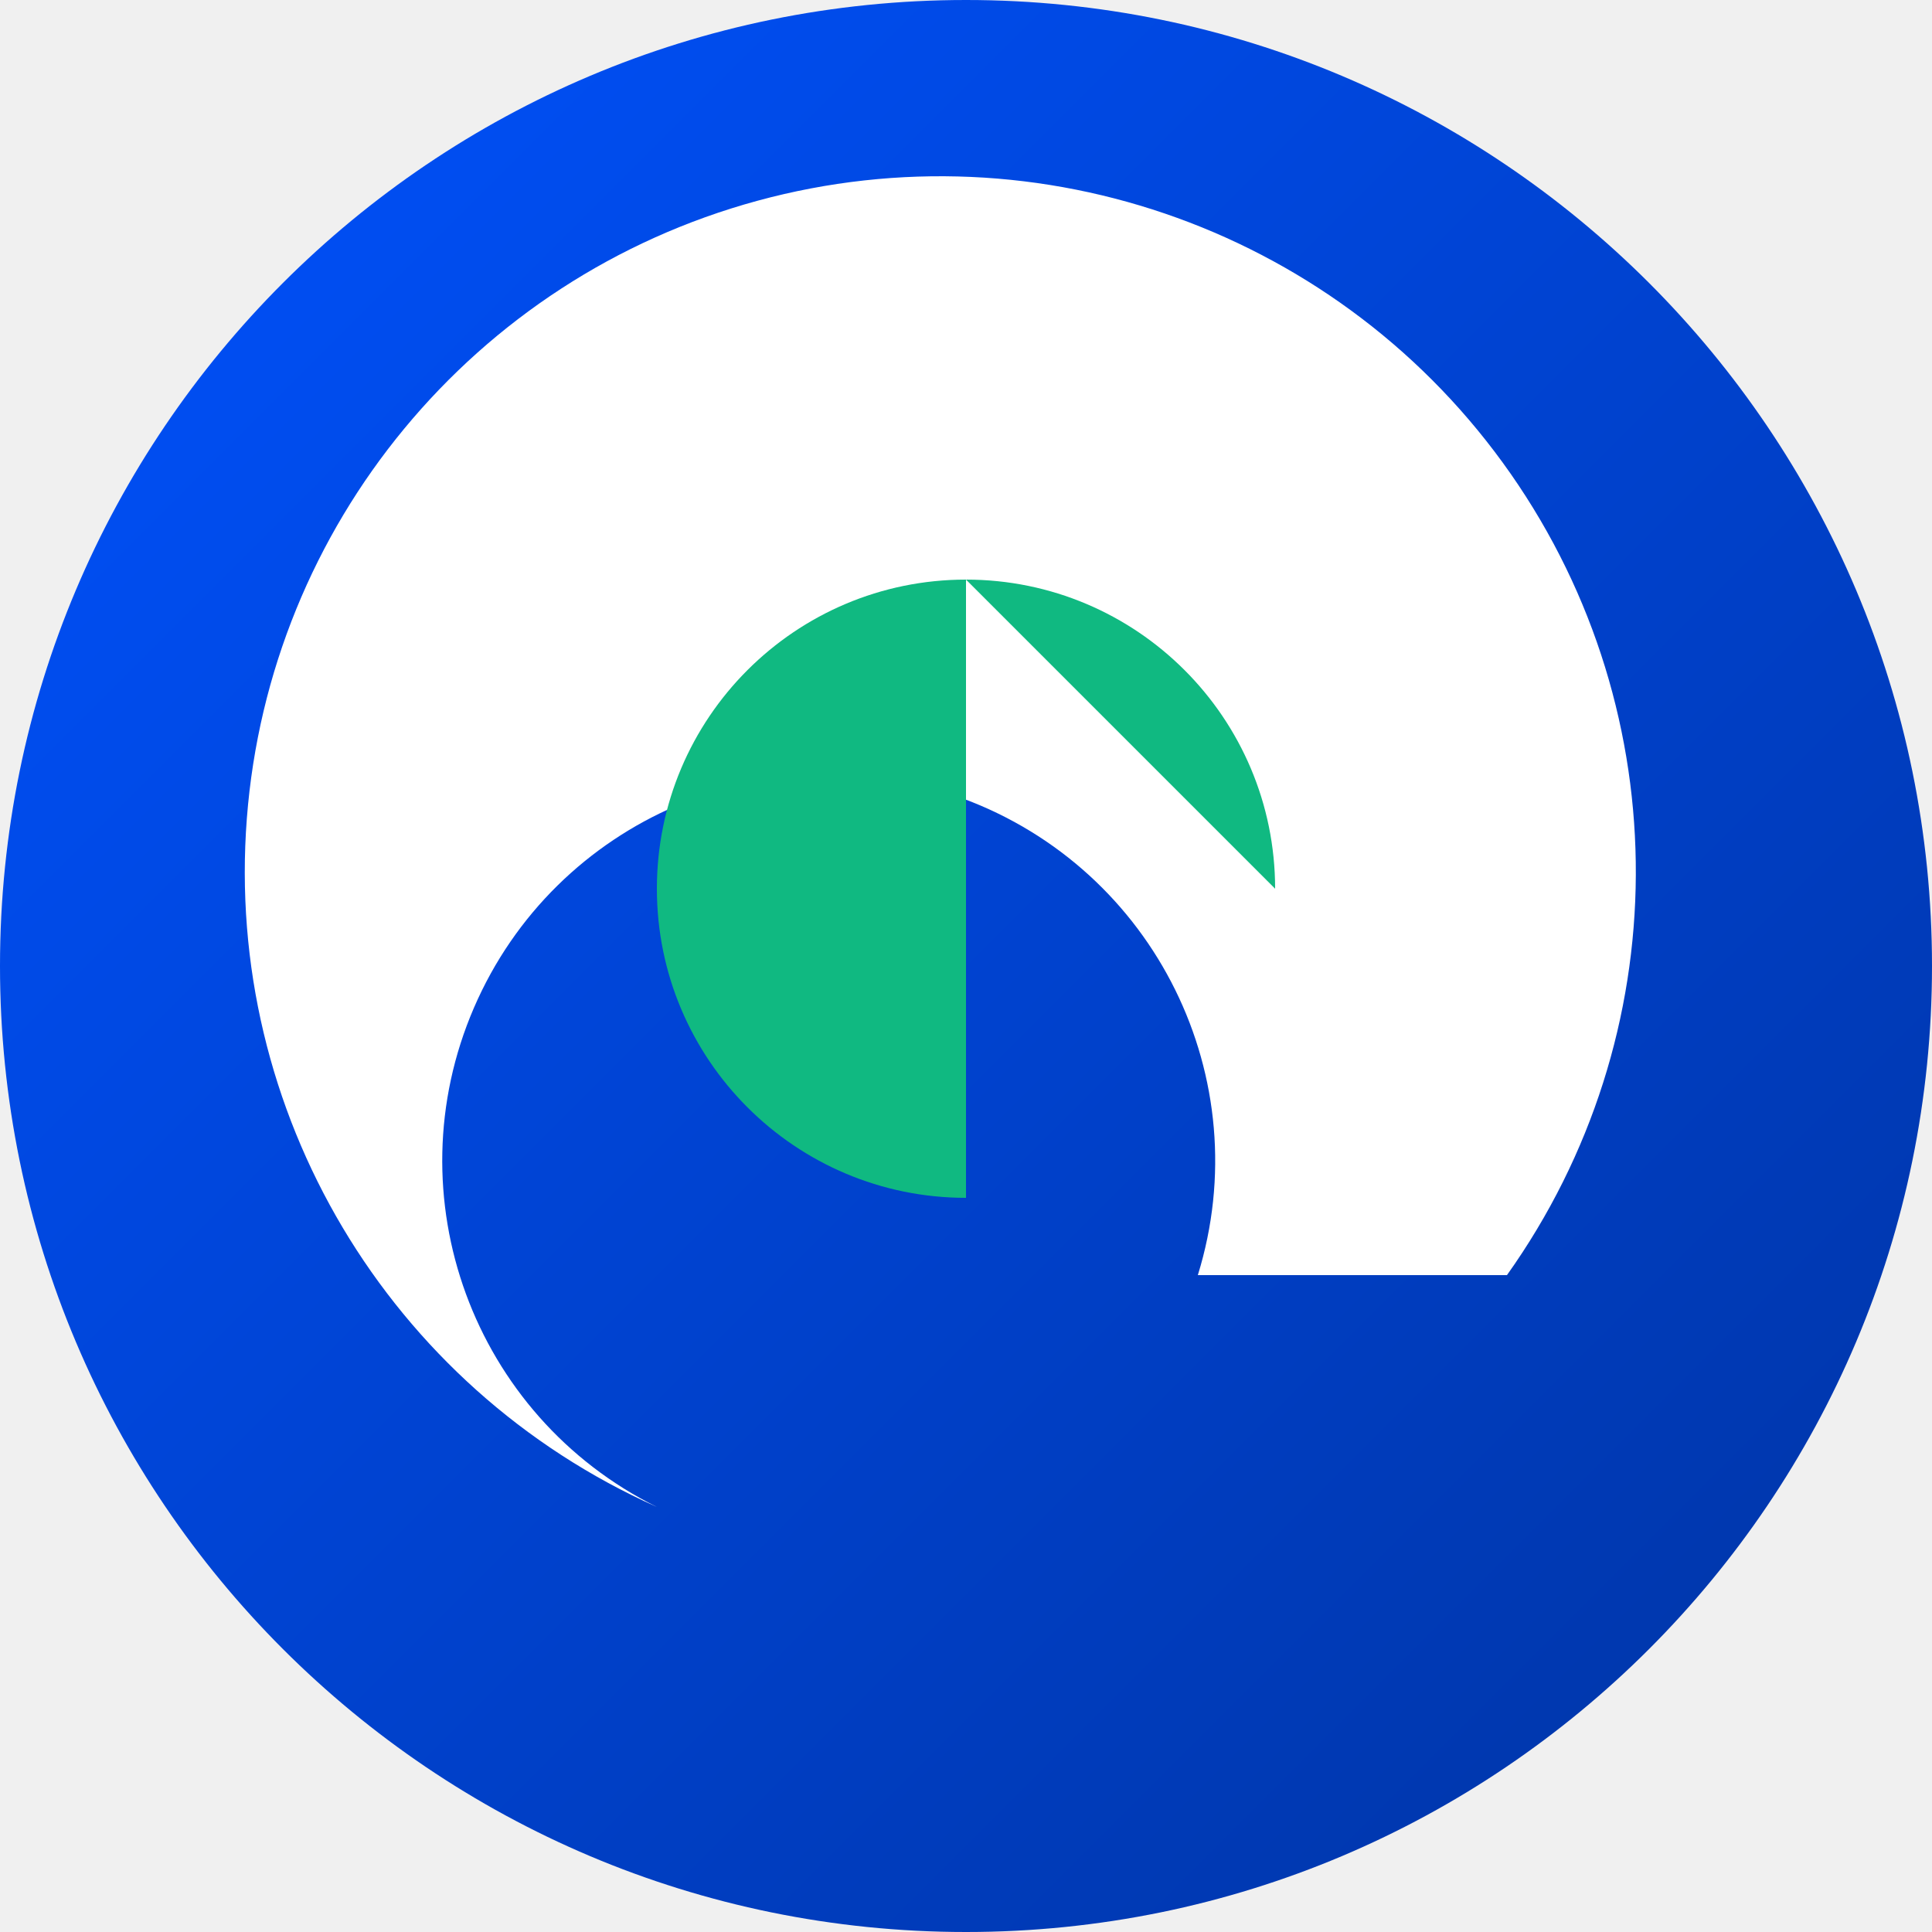
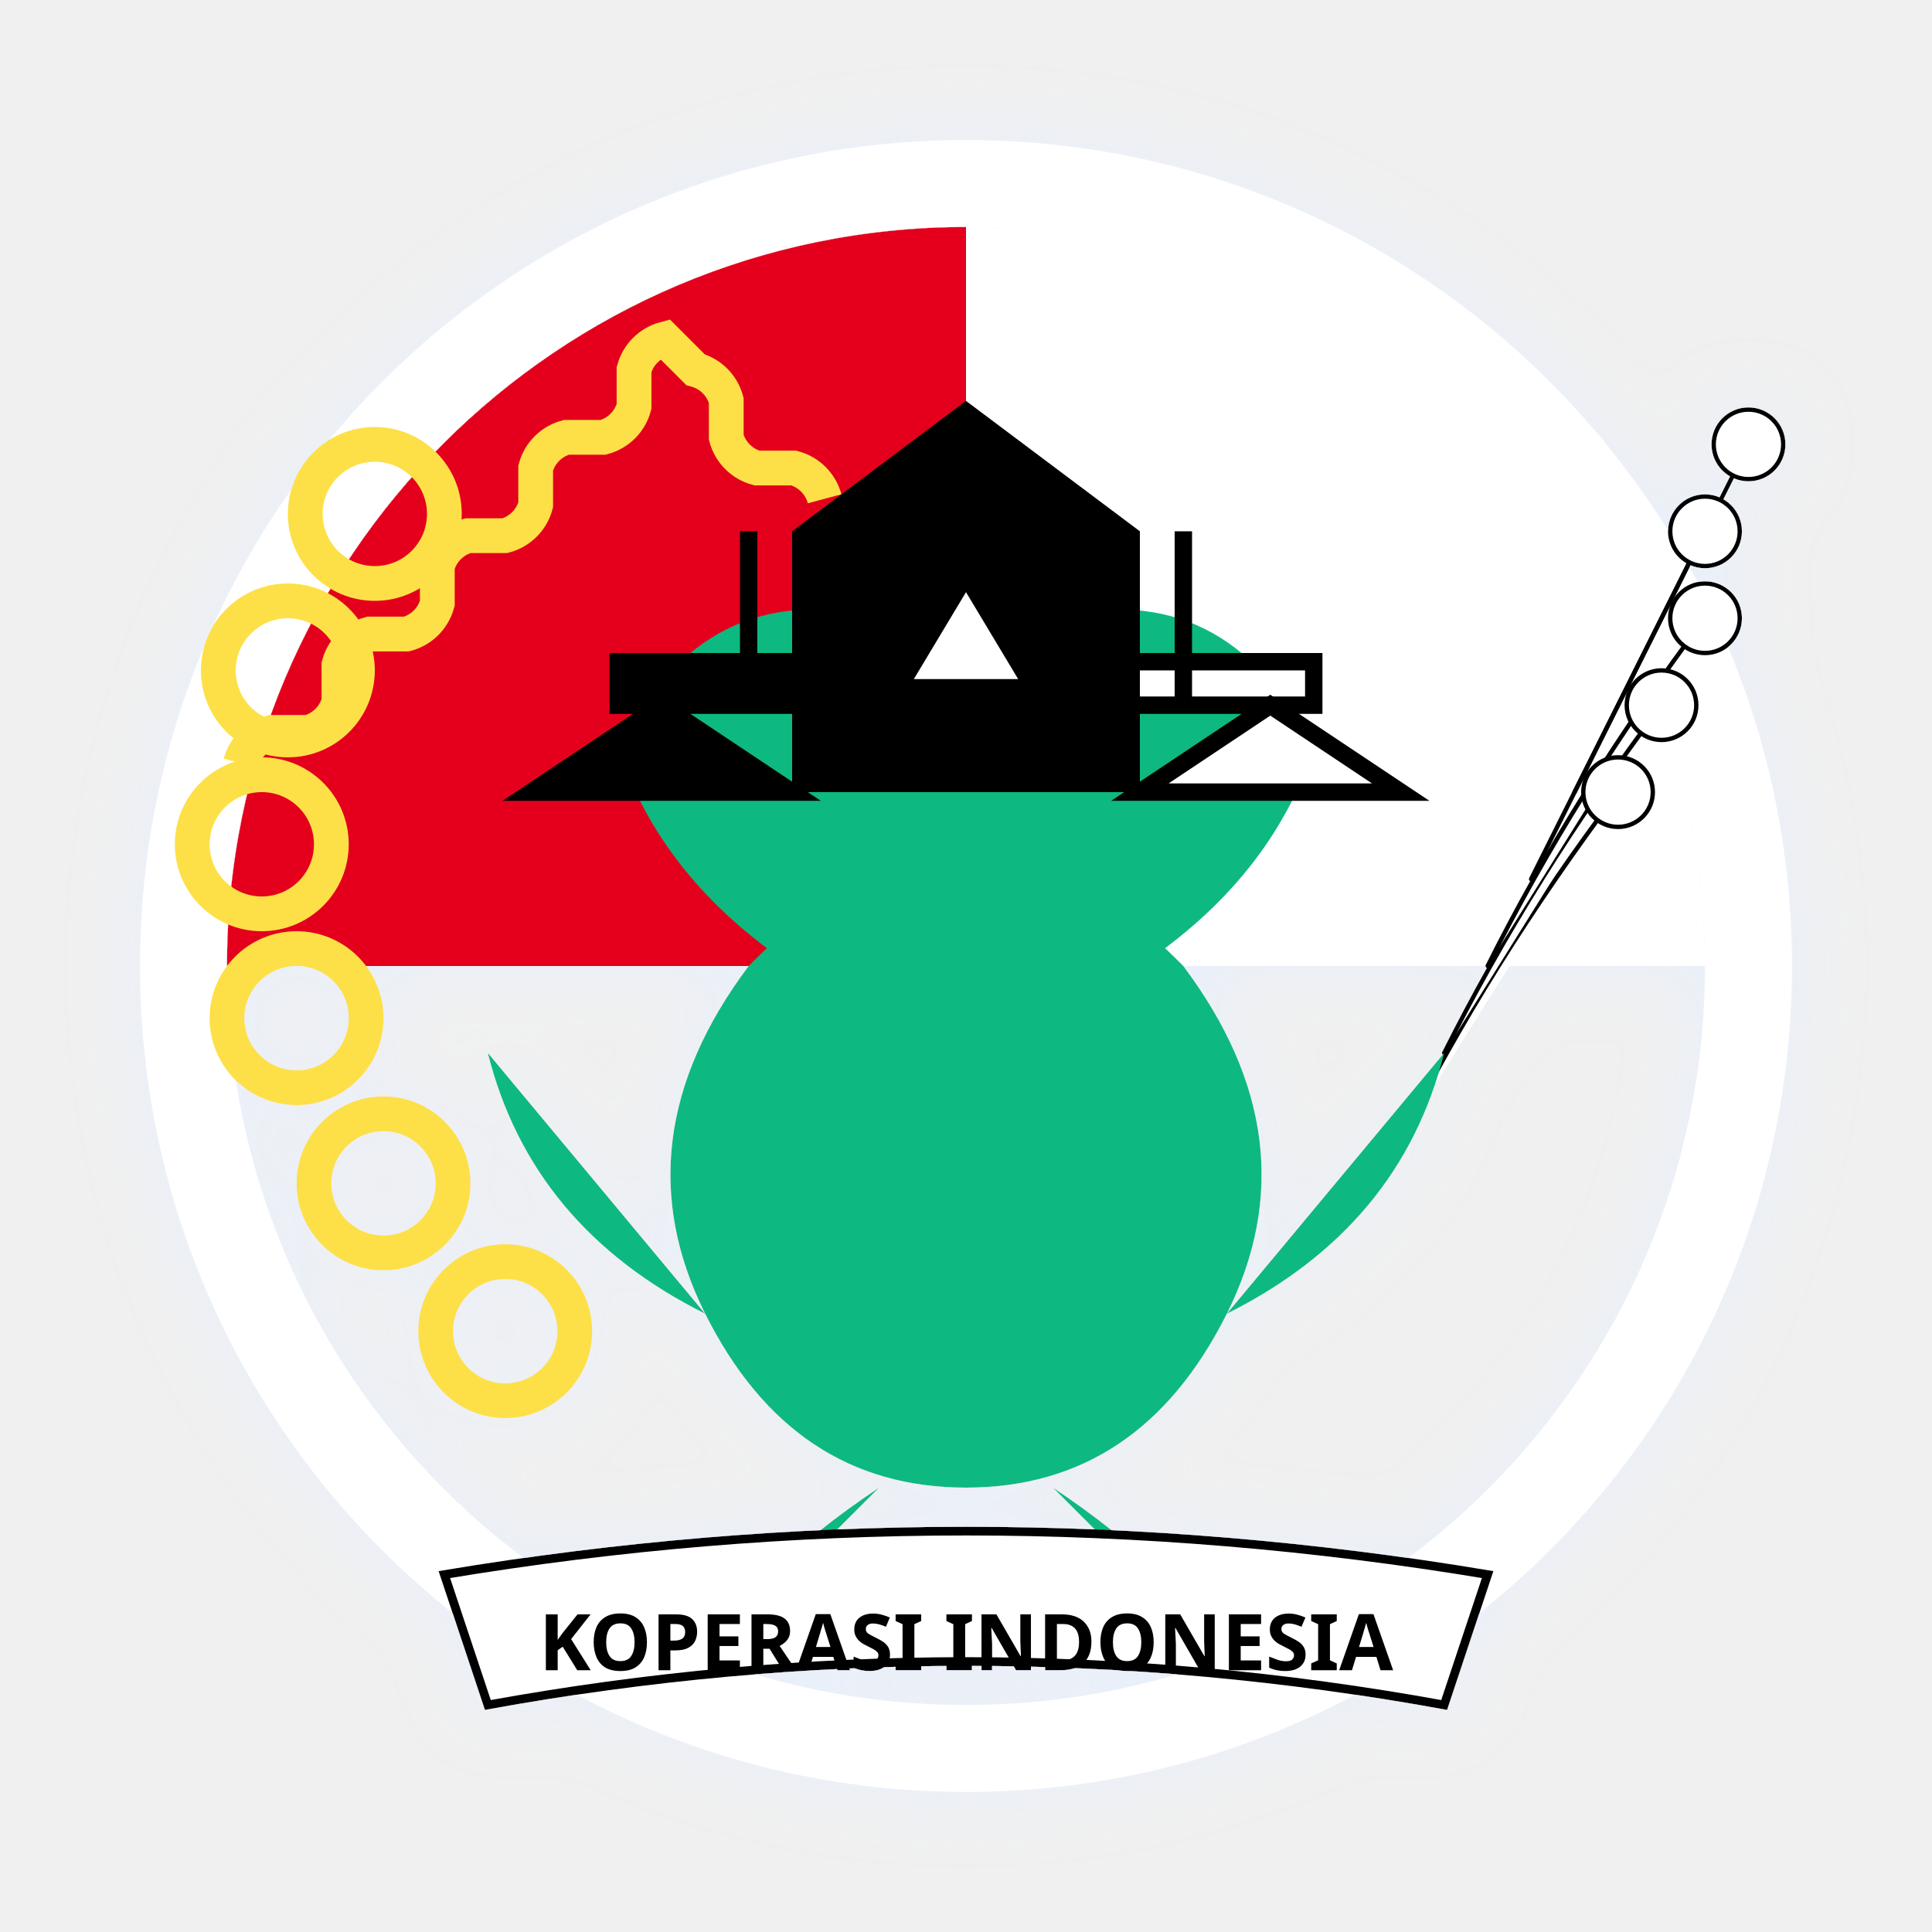
- <svg xmlns="http://www.w3.org/2000/svg" viewBox="0 0 100 100">
+ <svg xmlns="http://www.w3.org/2000/svg" viewBox="0 0 200 200">
  <defs>
-     <linearGradient id="grad1" x1="0%" y1="0%" x2="100%" y2="100%">
-       <stop offset="0%" style="stop-color:#0052FF;stop-opacity:1" />
-       <stop offset="100%" style="stop-color:#0033A1;stop-opacity:1" />
-     </linearGradient>
+     <filter id="glow-effect" x="-50%" y="-50%" width="200%" height="200%">
+       <feGaussianBlur in="SourceAlpha" stdDeviation="4" result="blur" />
+       <feFlood flood-color="#E6F0FF" flood-opacity="0.8" result="glowColor" />
+       <feComposite in="glowColor" in2="blur" operator="in" result="coloredGlow" />
+       <feMerge>
+         <feMergeNode in="coloredGlow" />
+         <feMergeNode in="SourceGraphic" />
+       </feMerge>
+     </filter>
  </defs>
-   <circle cx="50" cy="50" r="50" fill="url(#grad1)" />
-     
-     {/* New Koperasi 13 Icon */}
-     <g transform="translate(10, 10) scale(0.8)">
-       {/* Blue shape, but white to contrast with the gradient background */}
-       <path d="M 30 85 A 45 45 0 1 1 85 70 L 65 70 A 25 25 0 1 0 30 85 Z" fill="#FFFFFF" />
-       
-       {/* Green growth accent */}
-       <path d="M 50 65 A 20 20 0 1 1 70 45 L 50 25 Z" fill="#10B981" />
+   <g filter="url(#glow-effect)" transform="translate(100,100) scale(0.9)">
+     <path d="M0,-95 A95,95 0 0 1 0,95 A95,95 0 0 1 0,-95 M0,-85 A85,85 0 0 0 0,85 A85,85 0 0 0 0,-85" fill="#FFF" />
+     <path d="M-85,0 A85,85 0 0 1 0,-85 L0,0 Z" fill="#E4001A" />
+     <path d="M0,0 L0,-85 A85,85 0 0 1 85,0 Z" fill="#FFF" />
+     <path d="M-42.5,-75.5 a5,5 0 0 1 5,0 l3,3 a5,5 0 0 0 5,0 l3-3 a5,5 0 0 1 5,0 l3,3 a5,5 0 0 0 5,0 l3-3 a5,5 0 0 1 5,0 l3,3 a5,5 0 0 0 5,0 l3-3 a5,5 0 0 1 5,0 l3,3 a5,5 0 0 0 5,0 l3-3 a5,5 0 0 1 5,0l0,5 a5,5 0 0,1 0,5 l-3,3 a5,5 0 0,0 0,5 l3,3 a5,5 0 0,1 0,5" fill="none" stroke="#FDE047" stroke-width="4" transform="rotate(-45)" />
+     <g fill="none" stroke="#FDE047" stroke-width="4">
+       <circle cx="-68" cy="-52" r="8" />
+       <circle cx="-78" cy="-34" r="8" />
+       <circle cx="-81" cy="-14" r="8" />
+       <circle cx="-77" cy="6" r="8" />
+       <circle cx="-67" cy="25" r="8" />
+       <circle cx="-53" cy="42" r="8" />
+     </g>
+     <g stroke="#000" stroke-width="0.5" fill="#FFF" stroke-linejoin="round" stroke-linecap="round">
+       <path d="M50,20 Q60,0 75,-20" />
+       <path d="M55,10 Q65,-10 80,-30" />
+       <path d="M60,0 Q70,-20 85,-40" />
+       <path d="M65,-10 Q75,-30 85,-50" />
+       <path d="M70,-20 Q80,-40 90,-60" />
+       <circle cx="75" cy="-20" r="4" />
+       <circle cx="80" cy="-30" r="4" />
+       <circle cx="85" cy="-40" r="4" />
+       <circle cx="85" cy="-50" r="4" />
+       <circle cx="90" cy="-60" r="4" />
+     </g>
+     <path d="M0,60 Q-20,60 -30,40 Q-40,20 -25,0 Q-10,-15 0,-15 Q10,-15 25,0 Q40,20 30,40 Q20,60 0,60 Z M-20,0 Q-35,-10 -40,-25 Q-30,-45 -10,-40 Q0,-55 10,-40 Q30,-45 40,-25 Q35,-10 20,0 Q10,10 0,15 Q-10,10 -20,0 Z M-30,40 Q-50,30 -55,10 M30,40 Q50,30 55,10 M-10,60 Q-25,70 -30,80 M10,60 Q25,70 30,80" fill="#10B981" />
+     <g stroke="#000" stroke-width="2">
+       <path d="M-40,-30 H -10 V -35 H -40 Z" fill="#000" />
+       <path d="M-25,-30 V-50" />
+       <path d="M40,-30 H 10 V -35 H 40 Z" fill="#FFF" />
+       <path d="M25,-30 V-50" />
+       <path d="M-50,-20 L -35,-30 L-20,-20 Z" fill="#000" />
+       <path d="M50,-20 L 35,-30 L 20,-20 Z" fill="#FFF" />
+     </g>
+     <path d="M0,-65 L-20,-50 V-20 H 20 V-50 Z" fill="#000" />
+     <polygon points="0,-48 -4,-38 6,-38 0,-48 -6,-38 4,-38" fill="#FFF" transform="translate(0, 5)" />
+     <path d="M-60,70 Q0,60 60,70 L 55,85 Q0,75 -55,85 Z" fill="#FFF" stroke="#000" stroke-width="1" />
+     <text x="0" y="81" font-family="sans-serif" font-size="9" text-anchor="middle" font-weight="bold">KOPERASI INDONESIA</text>
  </g>
</svg>
